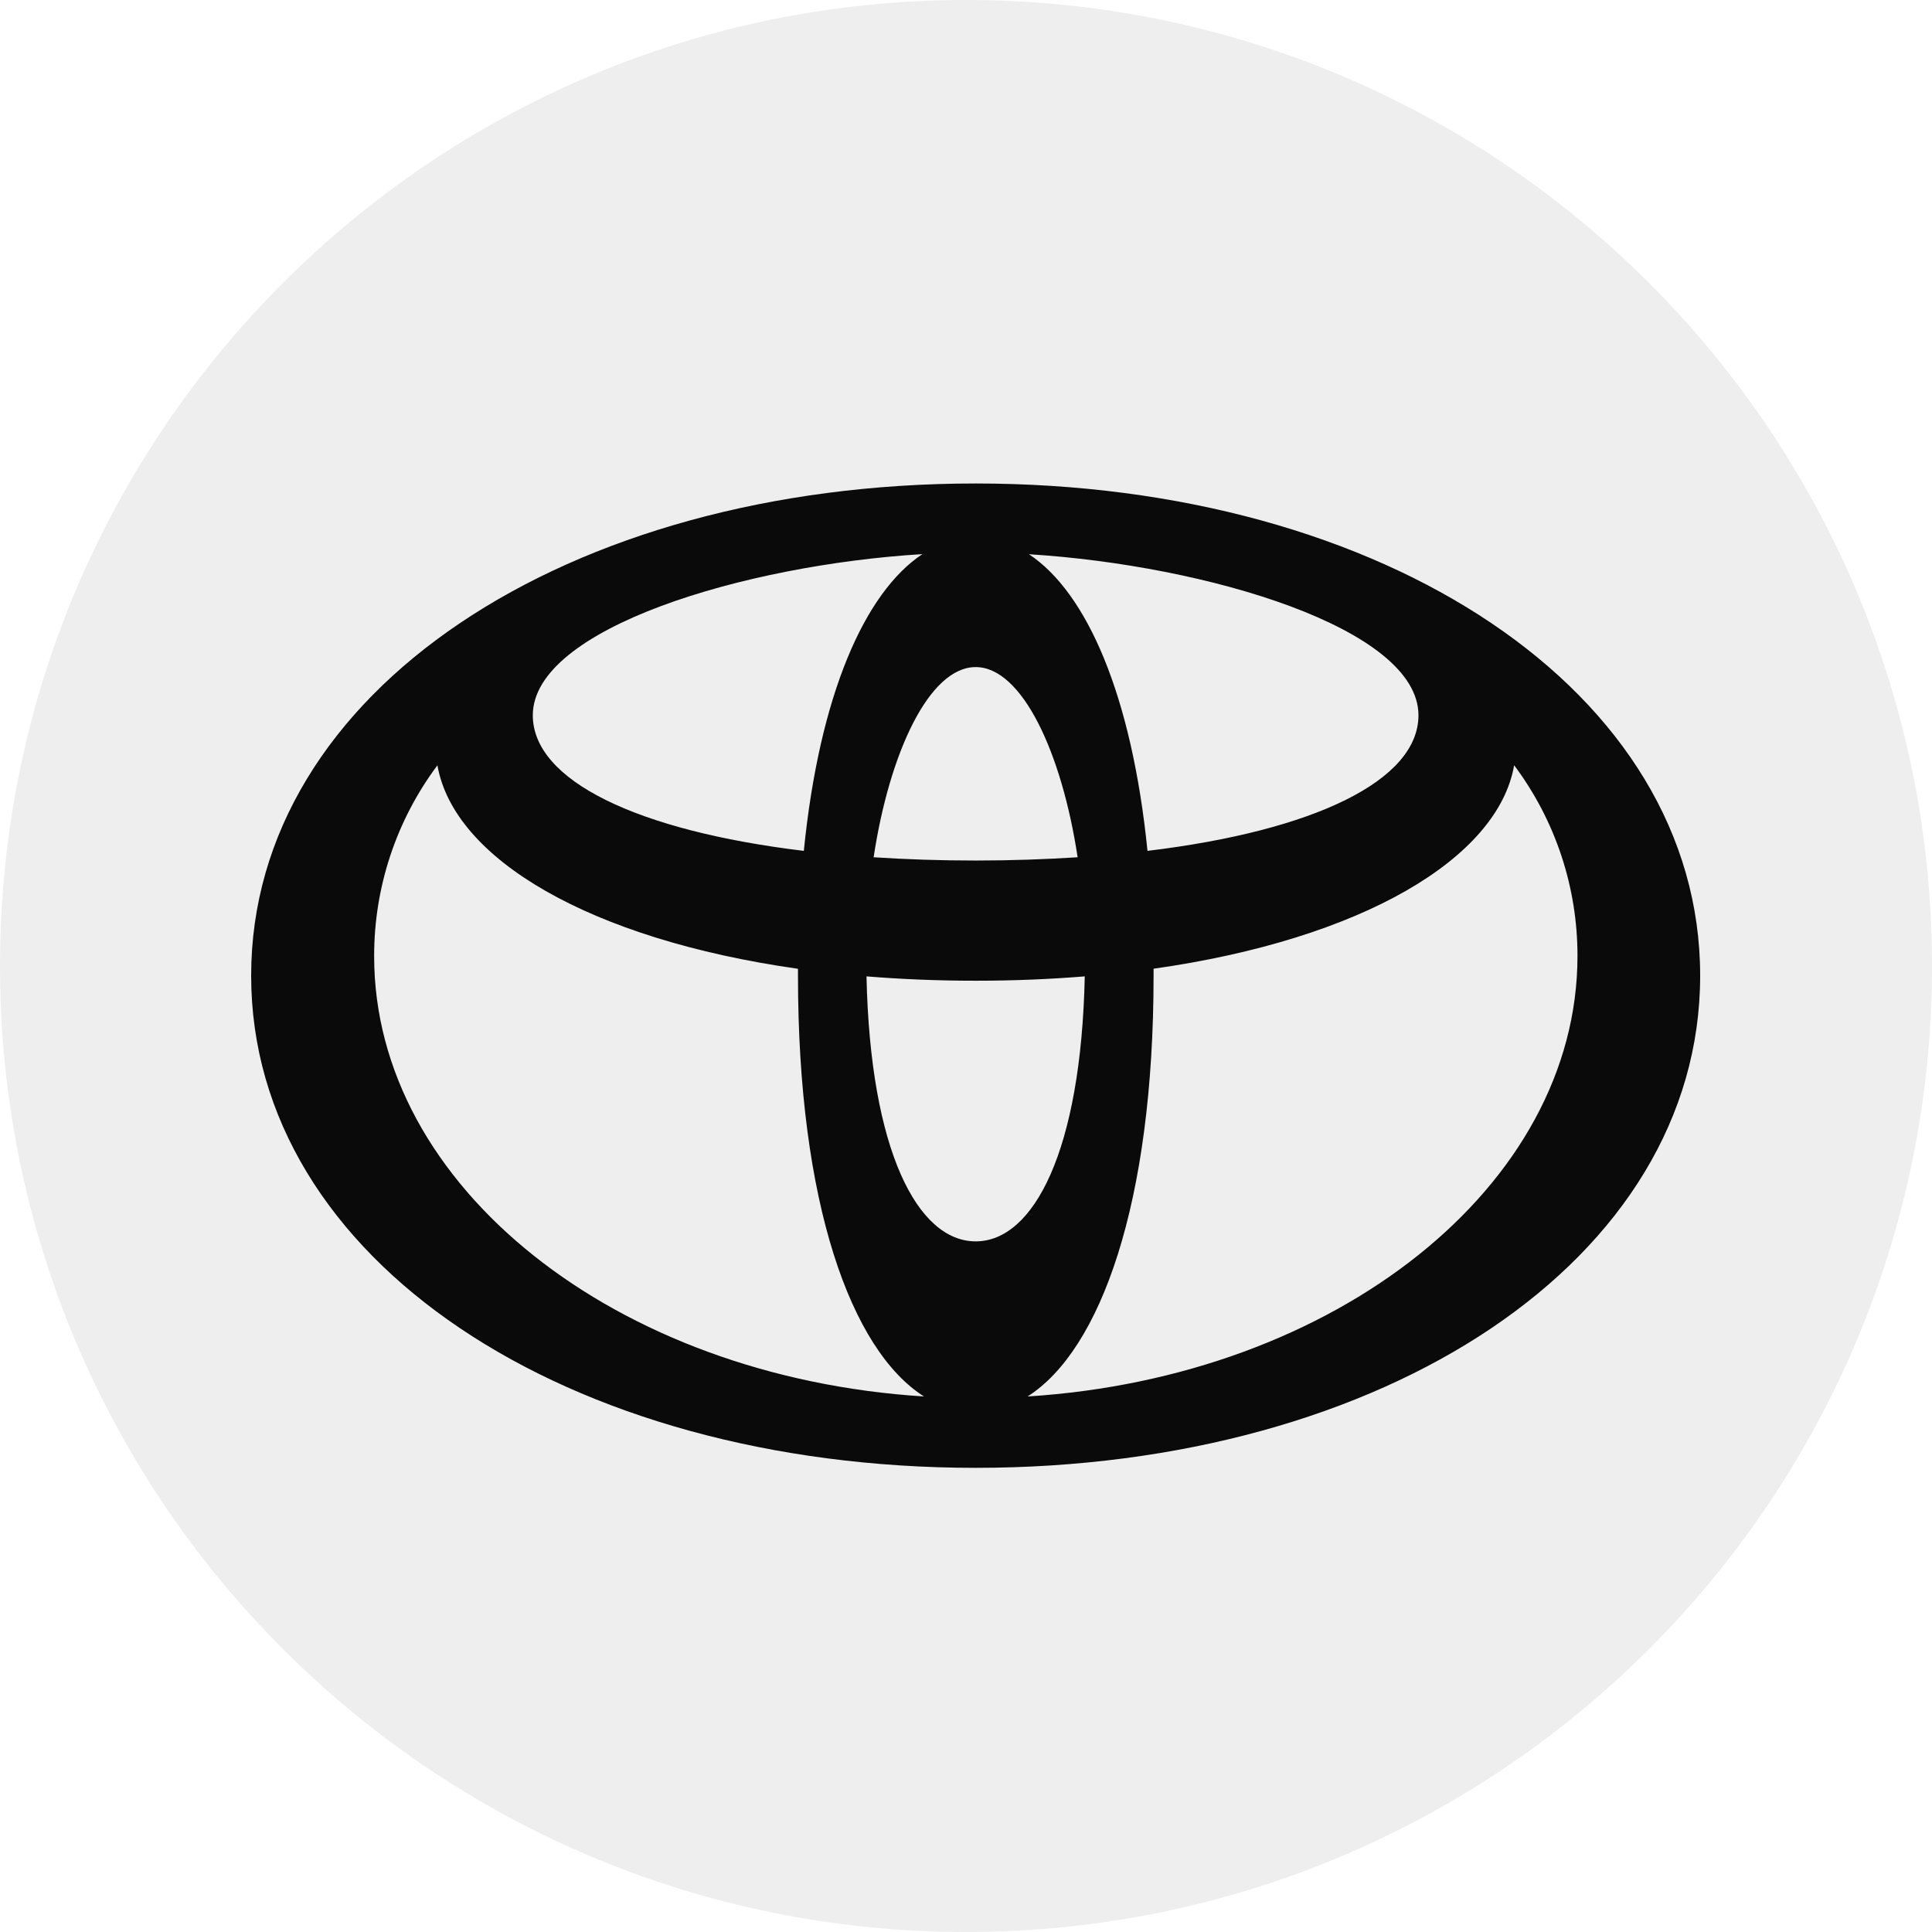
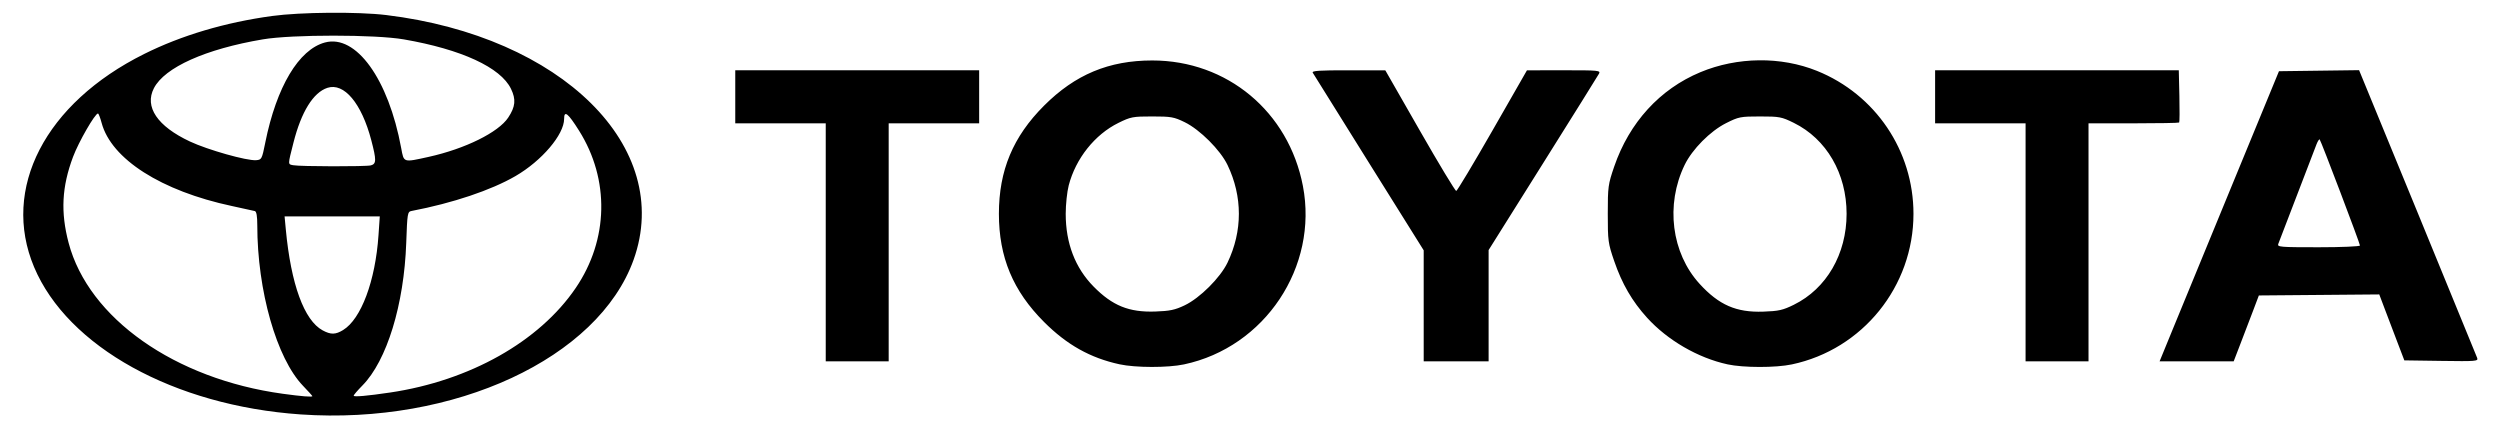
- <svg xmlns="http://www.w3.org/2000/svg" width="100" height="100" viewBox="0 0 100 100" fill="none">
-   <circle cx="50" cy="50" r="50" fill="#EEEEEE" />
-   <path d="M50.5 25.025C29.322 25.025 13 35.806 13 50.5C13 65.194 29.325 75.975 50.5 75.975C71.675 75.975 88 65.194 88 50.5C88 35.806 71.678 25.025 50.5 25.025ZM73.419 37.022C73.419 40.397 68.028 43 59.394 44.041C58.581 35.978 56.253 30.669 53.259 28.687C62.472 29.262 73.419 32.522 73.419 37.022ZM50.5 64.253C47.5 64.253 45.044 59.566 44.85 50.537C46.653 50.684 48.538 50.762 50.5 50.762C52.462 50.762 54.344 50.684 56.147 50.537C55.956 59.569 53.5 64.253 50.5 64.253ZM50.5 44.541C48.656 44.541 46.891 44.481 45.219 44.372C46.034 38.972 48.094 34.528 50.5 34.528C52.906 34.528 54.962 38.972 55.778 44.372C54.106 44.478 52.344 44.541 50.5 44.541ZM47.744 28.681C44.756 30.659 42.413 35.972 41.606 44.041C32.972 43 27.578 40.397 27.578 37.022C27.578 32.522 38.528 29.241 47.744 28.681ZM19.366 49.5C19.358 45.936 20.507 42.467 22.641 39.612C23.484 44.447 30.522 48.615 41.303 50.144V50.5C41.303 62.287 44.05 69.884 47.825 72.281C31.866 71.278 19.366 61.406 19.366 49.5ZM53.188 72.281C56.959 69.884 59.709 62.287 59.709 50.5V50.141C70.481 48.615 77.534 44.434 78.372 39.609C80.508 42.463 81.659 45.935 81.65 49.5C81.638 61.406 69.128 71.278 53.188 72.281Z" fill="#0A0A0A" />
+ <svg xmlns="http://www.w3.org/2000/svg" version="1.1" id="svg2" width="279.853" height="48" viewBox="0 0 279.853 48">
+   <defs id="defs6" />
+   <g id="g8">
+     <path style="fill:#000000;stroke-width:0.22" d="M 33.645,46.391 C 19.49,45.41 7.568,38.817 3.815,29.894 0.121,21.109 5.054,11.562 16.14,6.041 c 4.187,-2.085 9.051,-3.53 14.312,-4.251 3.174,-0.435 9.615,-0.489 12.771,-0.107 C 62.895,4.067 75.443,16.477 70.925,29.08 66.975,40.101 50.859,47.583 33.645,46.391 Z m 1.321,-2.047 c 0,-0.037 -0.471,-0.558 -1.046,-1.156 -2.959,-3.077 -5.119,-10.662 -5.119,-17.977 0,-1.021 -0.089,-1.534 -0.275,-1.585 -0.151,-0.041 -1.305,-0.294 -2.564,-0.563 -7.91,-1.686 -13.506,-5.258 -14.588,-9.312 -0.153,-0.575 -0.337,-1.046 -0.407,-1.046 -0.333,0 -2.16,3.176 -2.787,4.844 -1.262,3.359 -1.408,6.201 -0.498,9.642 2.231,8.433 11.891,15.236 23.981,16.889 2.135,0.292 3.303,0.385 3.303,0.263 z m 8.697,-0.403 c 8.931,-1.327 16.707,-5.707 20.789,-11.711 3.673,-5.401 3.813,-12.131 0.366,-17.607 -1.237,-1.965 -1.669,-2.306 -1.669,-1.319 0,1.76 -2.493,4.693 -5.443,6.405 -2.728,1.583 -7.014,3.022 -11.645,3.909 -0.442,0.085 -0.47,0.252 -0.586,3.56 -0.243,6.925 -2.17,13.2 -4.907,15.976 -0.538,0.546 -0.979,1.059 -0.979,1.141 0,0.157 1.526,0.024 4.073,-0.355 z m -5.255,-6.997 c 2.019,-1.231 3.612,-5.497 3.961,-10.609 l 0.145,-2.114 h -5.329 -5.329 l 0.137,1.454 c 0.578,6.144 2.053,10.188 4.125,11.307 0.914,0.493 1.435,0.485 2.291,-0.037 z m 3.108,-18.432 c 0.622,-0.167 0.629,-0.591 0.045,-2.82 -1.081,-4.126 -3.049,-6.474 -4.913,-5.859 -1.584,0.523 -2.921,2.683 -3.796,6.129 -0.642,2.532 -0.641,2.416 -0.033,2.533 0.78,0.15 8.146,0.164 8.697,0.017 z M 29.697,15.95 c 1.259,-6.238 3.744,-10.404 6.676,-11.194 3.485,-0.938 7.111,4.083 8.537,11.819 0.304,1.651 0.207,1.62 3.069,0.987 4.09,-0.905 7.815,-2.744 8.911,-4.399 0.81,-1.224 0.887,-2.028 0.31,-3.221 -1.158,-2.393 -5.541,-4.415 -11.994,-5.533 -3.201,-0.555 -12.498,-0.558 -15.777,-0.004 -6.409,1.081 -10.995,3.135 -12.2,5.467 -1.08,2.089 0.386,4.259 4.035,5.969 2.007,0.94 6.37,2.172 7.407,2.09 0.619,-0.049 0.65,-0.109 1.028,-1.98 z m 95.625,24.83 c -3.276,-0.712 -5.889,-2.178 -8.447,-4.735 -3.481,-3.481 -5.057,-7.254 -5.057,-12.11 0,-4.856 1.576,-8.629 5.057,-12.11 3.481,-3.481 7.254,-5.057 12.11,-5.057 8.382,0 15.264,5.733 16.863,14.048 1.742,9.056 -4.254,18.056 -13.31,19.975 -1.815,0.385 -5.421,0.379 -7.216,-0.011 z m 7.296,-6.605 c 1.693,-0.806 3.98,-3.086 4.791,-4.774 1.696,-3.53 1.696,-7.404 0,-10.934 -0.802,-1.671 -3.095,-3.962 -4.791,-4.788 -1.205,-0.587 -1.525,-0.644 -3.638,-0.644 -2.171,0 -2.408,0.045 -3.778,0.72 -2.649,1.304 -4.784,3.987 -5.568,6.996 -0.185,0.712 -0.337,2.144 -0.337,3.184 0,3.291 1.056,6.046 3.122,8.145 2.109,2.142 3.961,2.892 6.896,2.793 1.638,-0.056 2.211,-0.176 3.303,-0.697 z m 60.751,6.607 c -3.296,-0.717 -6.703,-2.693 -8.991,-5.213 -1.676,-1.846 -2.809,-3.799 -3.684,-6.35 -0.681,-1.984 -0.717,-2.255 -0.717,-5.284 0,-3.029 0.037,-3.3 0.717,-5.284 1.694,-4.938 5.111,-8.681 9.65,-10.57 4.138,-1.723 9.017,-1.777 13.055,-0.146 6.545,2.644 10.797,8.945 10.797,16.001 0,8.133 -5.687,15.175 -13.61,16.855 -1.82,0.386 -5.427,0.382 -7.217,-0.007 z m 7.444,-6.672 c 3.65,-1.797 5.897,-5.674 5.897,-10.175 0,-4.511 -2.246,-8.378 -5.914,-10.184 -1.36,-0.669 -1.601,-0.715 -3.769,-0.715 -2.195,0 -2.395,0.039 -3.808,0.749 -1.773,0.89 -3.789,2.923 -4.641,4.682 -2.158,4.455 -1.476,9.857 1.681,13.311 2.162,2.365 4.098,3.211 7.116,3.108 1.731,-0.059 2.199,-0.165 3.439,-0.775 z M 92.434,27.128 V 13.806 h -5.064 -5.064 V 10.834 7.862 h 13.651 13.651 v 2.972 2.972 h -5.064 -5.064 v 13.321 13.321 h -3.523 -3.523 z m 66.936,7.107 v -6.214 l -6.132,-9.804 c -3.373,-5.392 -6.203,-9.928 -6.288,-10.079 -0.122,-0.216 0.735,-0.274 3.986,-0.268 l 4.141,0.007 3.872,6.763 c 2.129,3.72 3.959,6.751 4.065,6.735 0.106,-0.015 1.931,-3.06 4.055,-6.766 l 3.861,-6.738 4.136,-0.004 c 3.872,-0.004 4.123,0.02 3.929,0.381 -0.114,0.212 -2.942,4.741 -6.283,10.065 l -6.075,9.68 v 6.228 6.228 h -3.633 -3.633 z m 67.376,-7.107 V 13.806 h -5.064 -5.064 V 10.834 7.862 h 13.639 13.639 l 0.067,2.881 c 0.037,1.585 0.026,2.922 -0.025,2.972 -0.051,0.05 -2.354,0.091 -5.119,0.091 h -5.028 v 13.321 13.321 h -3.523 -3.523 z m 16.513,9.633 c 0.832,-2.028 3.839,-9.336 6.682,-16.239 l 5.169,-12.55 4.484,-0.059 4.484,-0.059 6.541,15.913 c 3.597,8.752 6.604,16.088 6.681,16.303 0.131,0.366 -0.118,0.387 -4.008,0.33 l -4.148,-0.06 -0.799,-2.092 c -0.439,-1.15 -1.071,-2.812 -1.403,-3.691 l -0.604,-1.599 -6.739,0.058 -6.739,0.058 -0.625,1.651 c -0.344,0.908 -0.978,2.568 -1.41,3.688 l -0.784,2.037 h -4.147 -4.147 z m 20.918,-9.279 c 0,-0.238 -4.363,-11.726 -4.509,-11.872 -0.057,-0.056 -0.214,0.184 -0.351,0.533 -0.137,0.35 -1.121,2.915 -2.187,5.7 -1.066,2.785 -2.008,5.238 -2.093,5.45 -0.145,0.36 0.154,0.385 4.492,0.385 2.577,0 4.647,-0.088 4.647,-0.196 z" id="path170" />
+   </g>
</svg>
